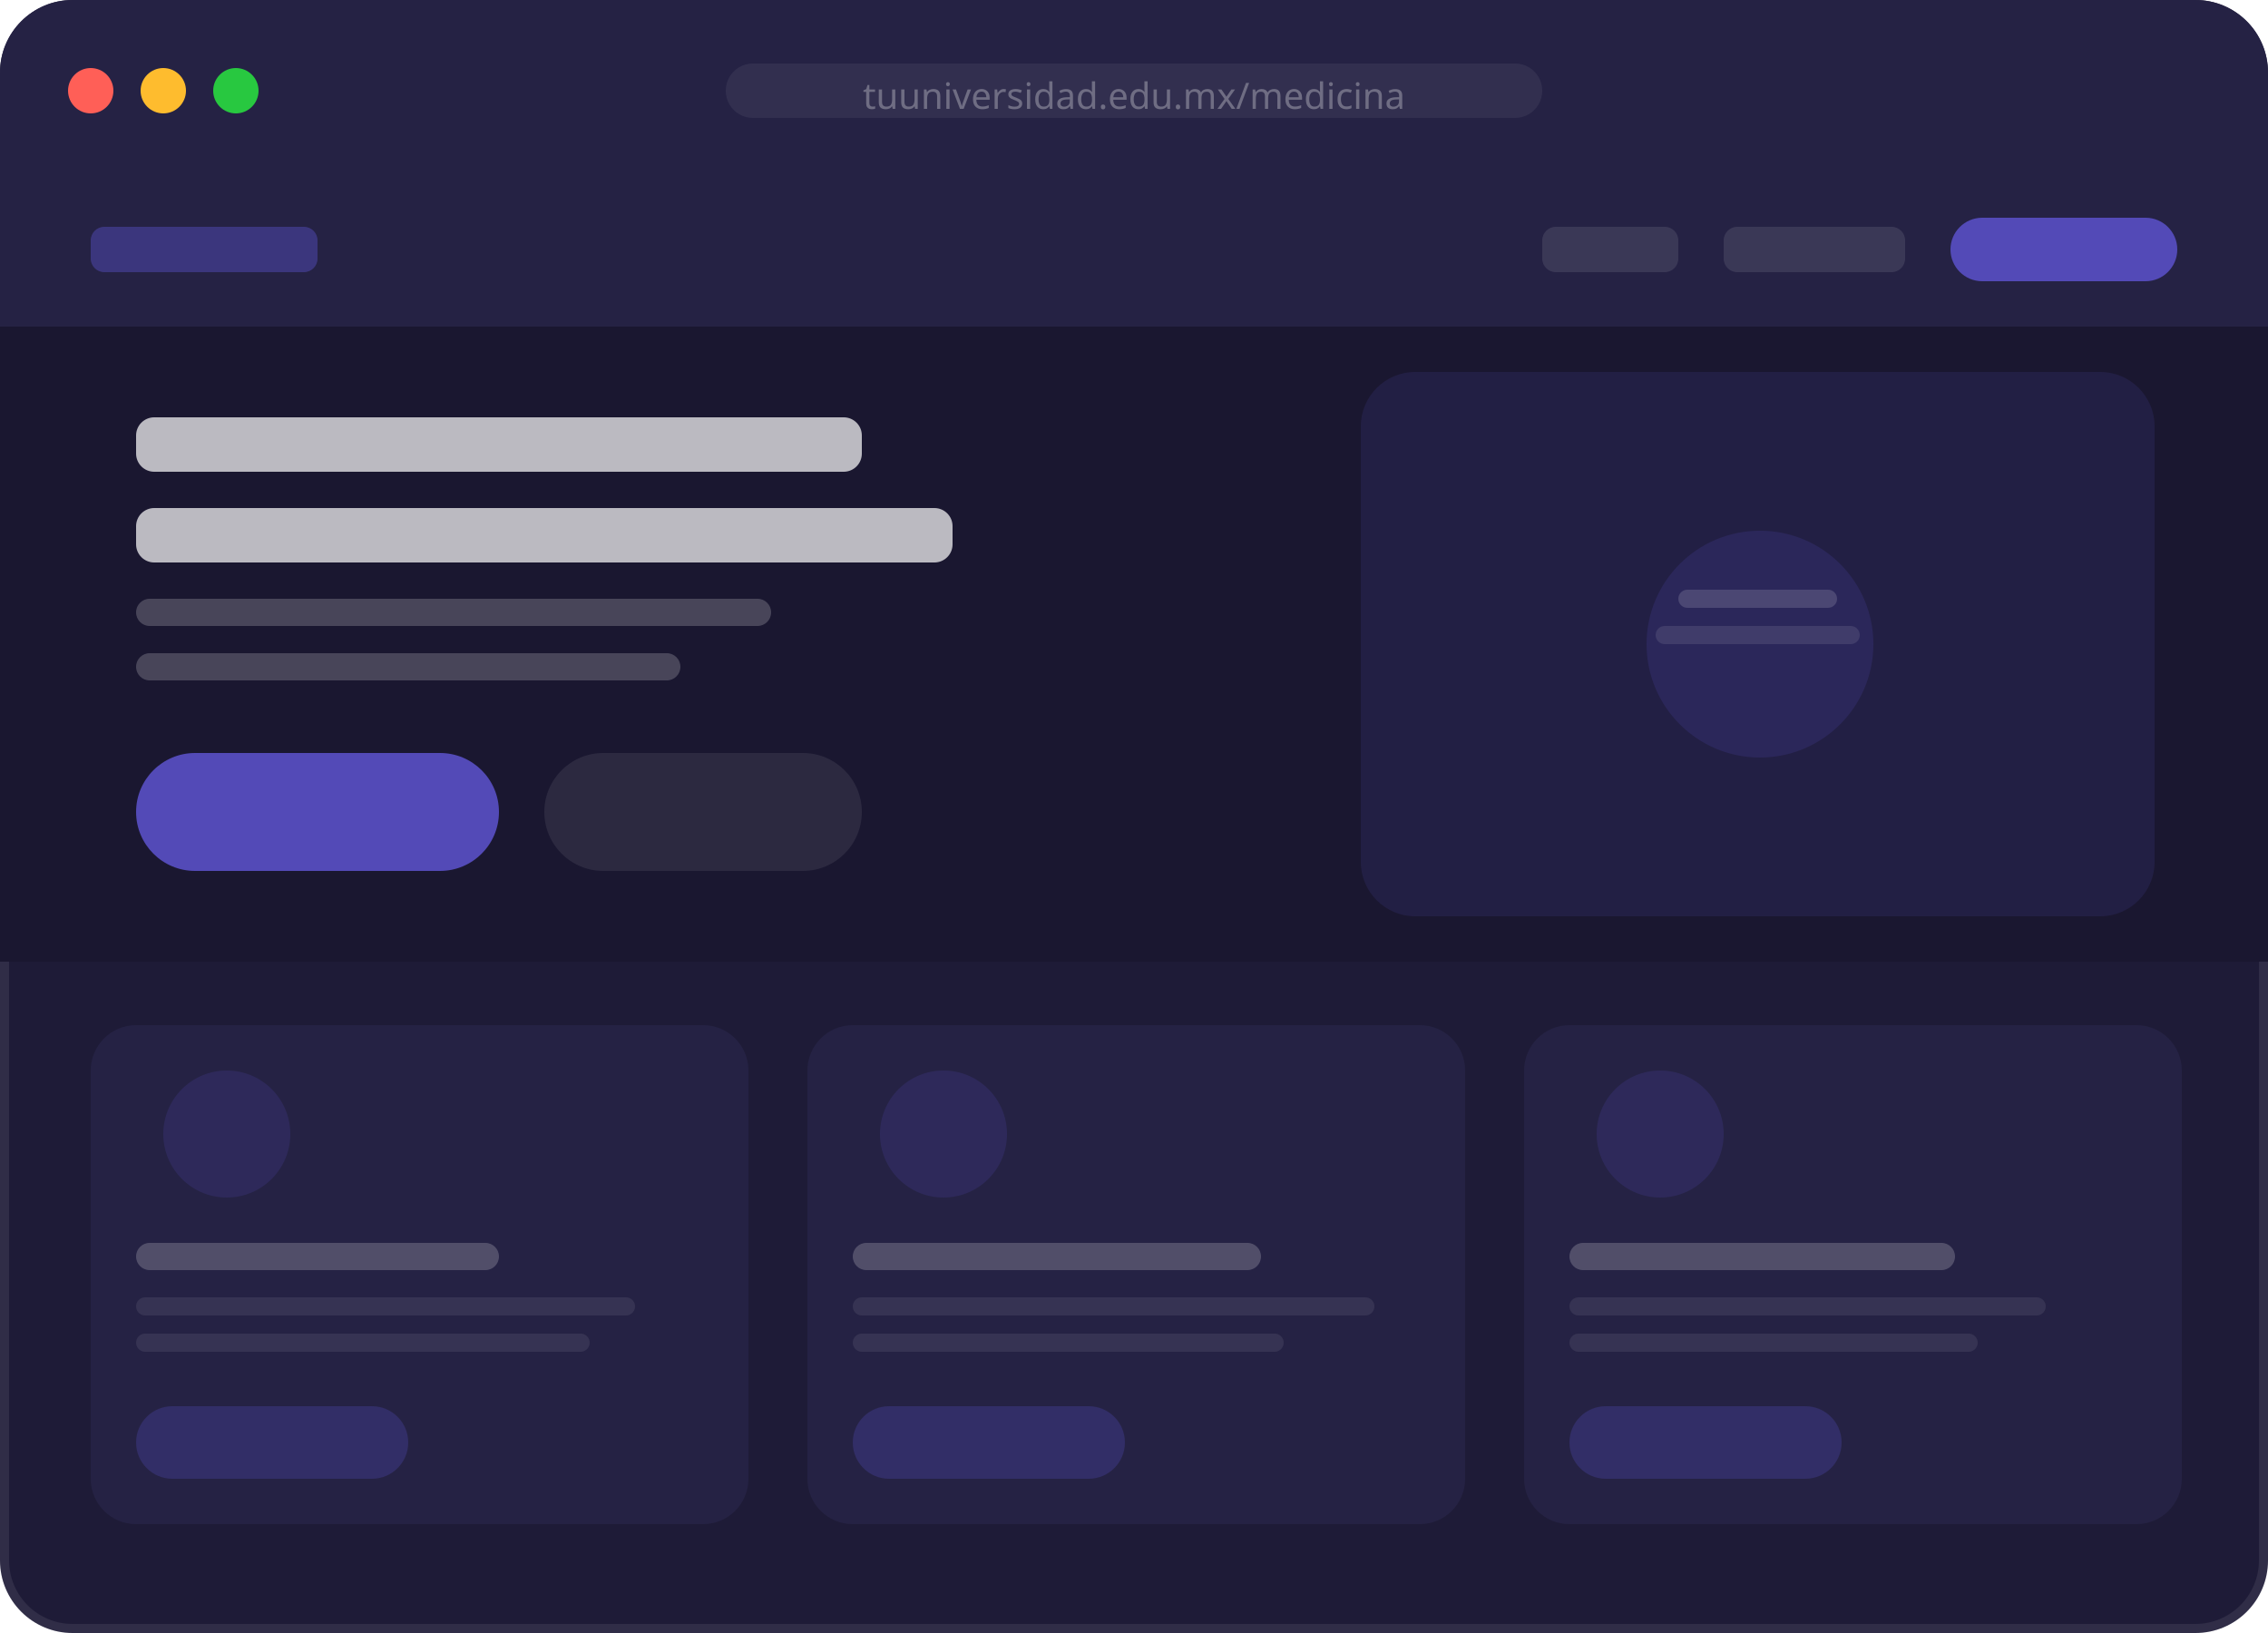
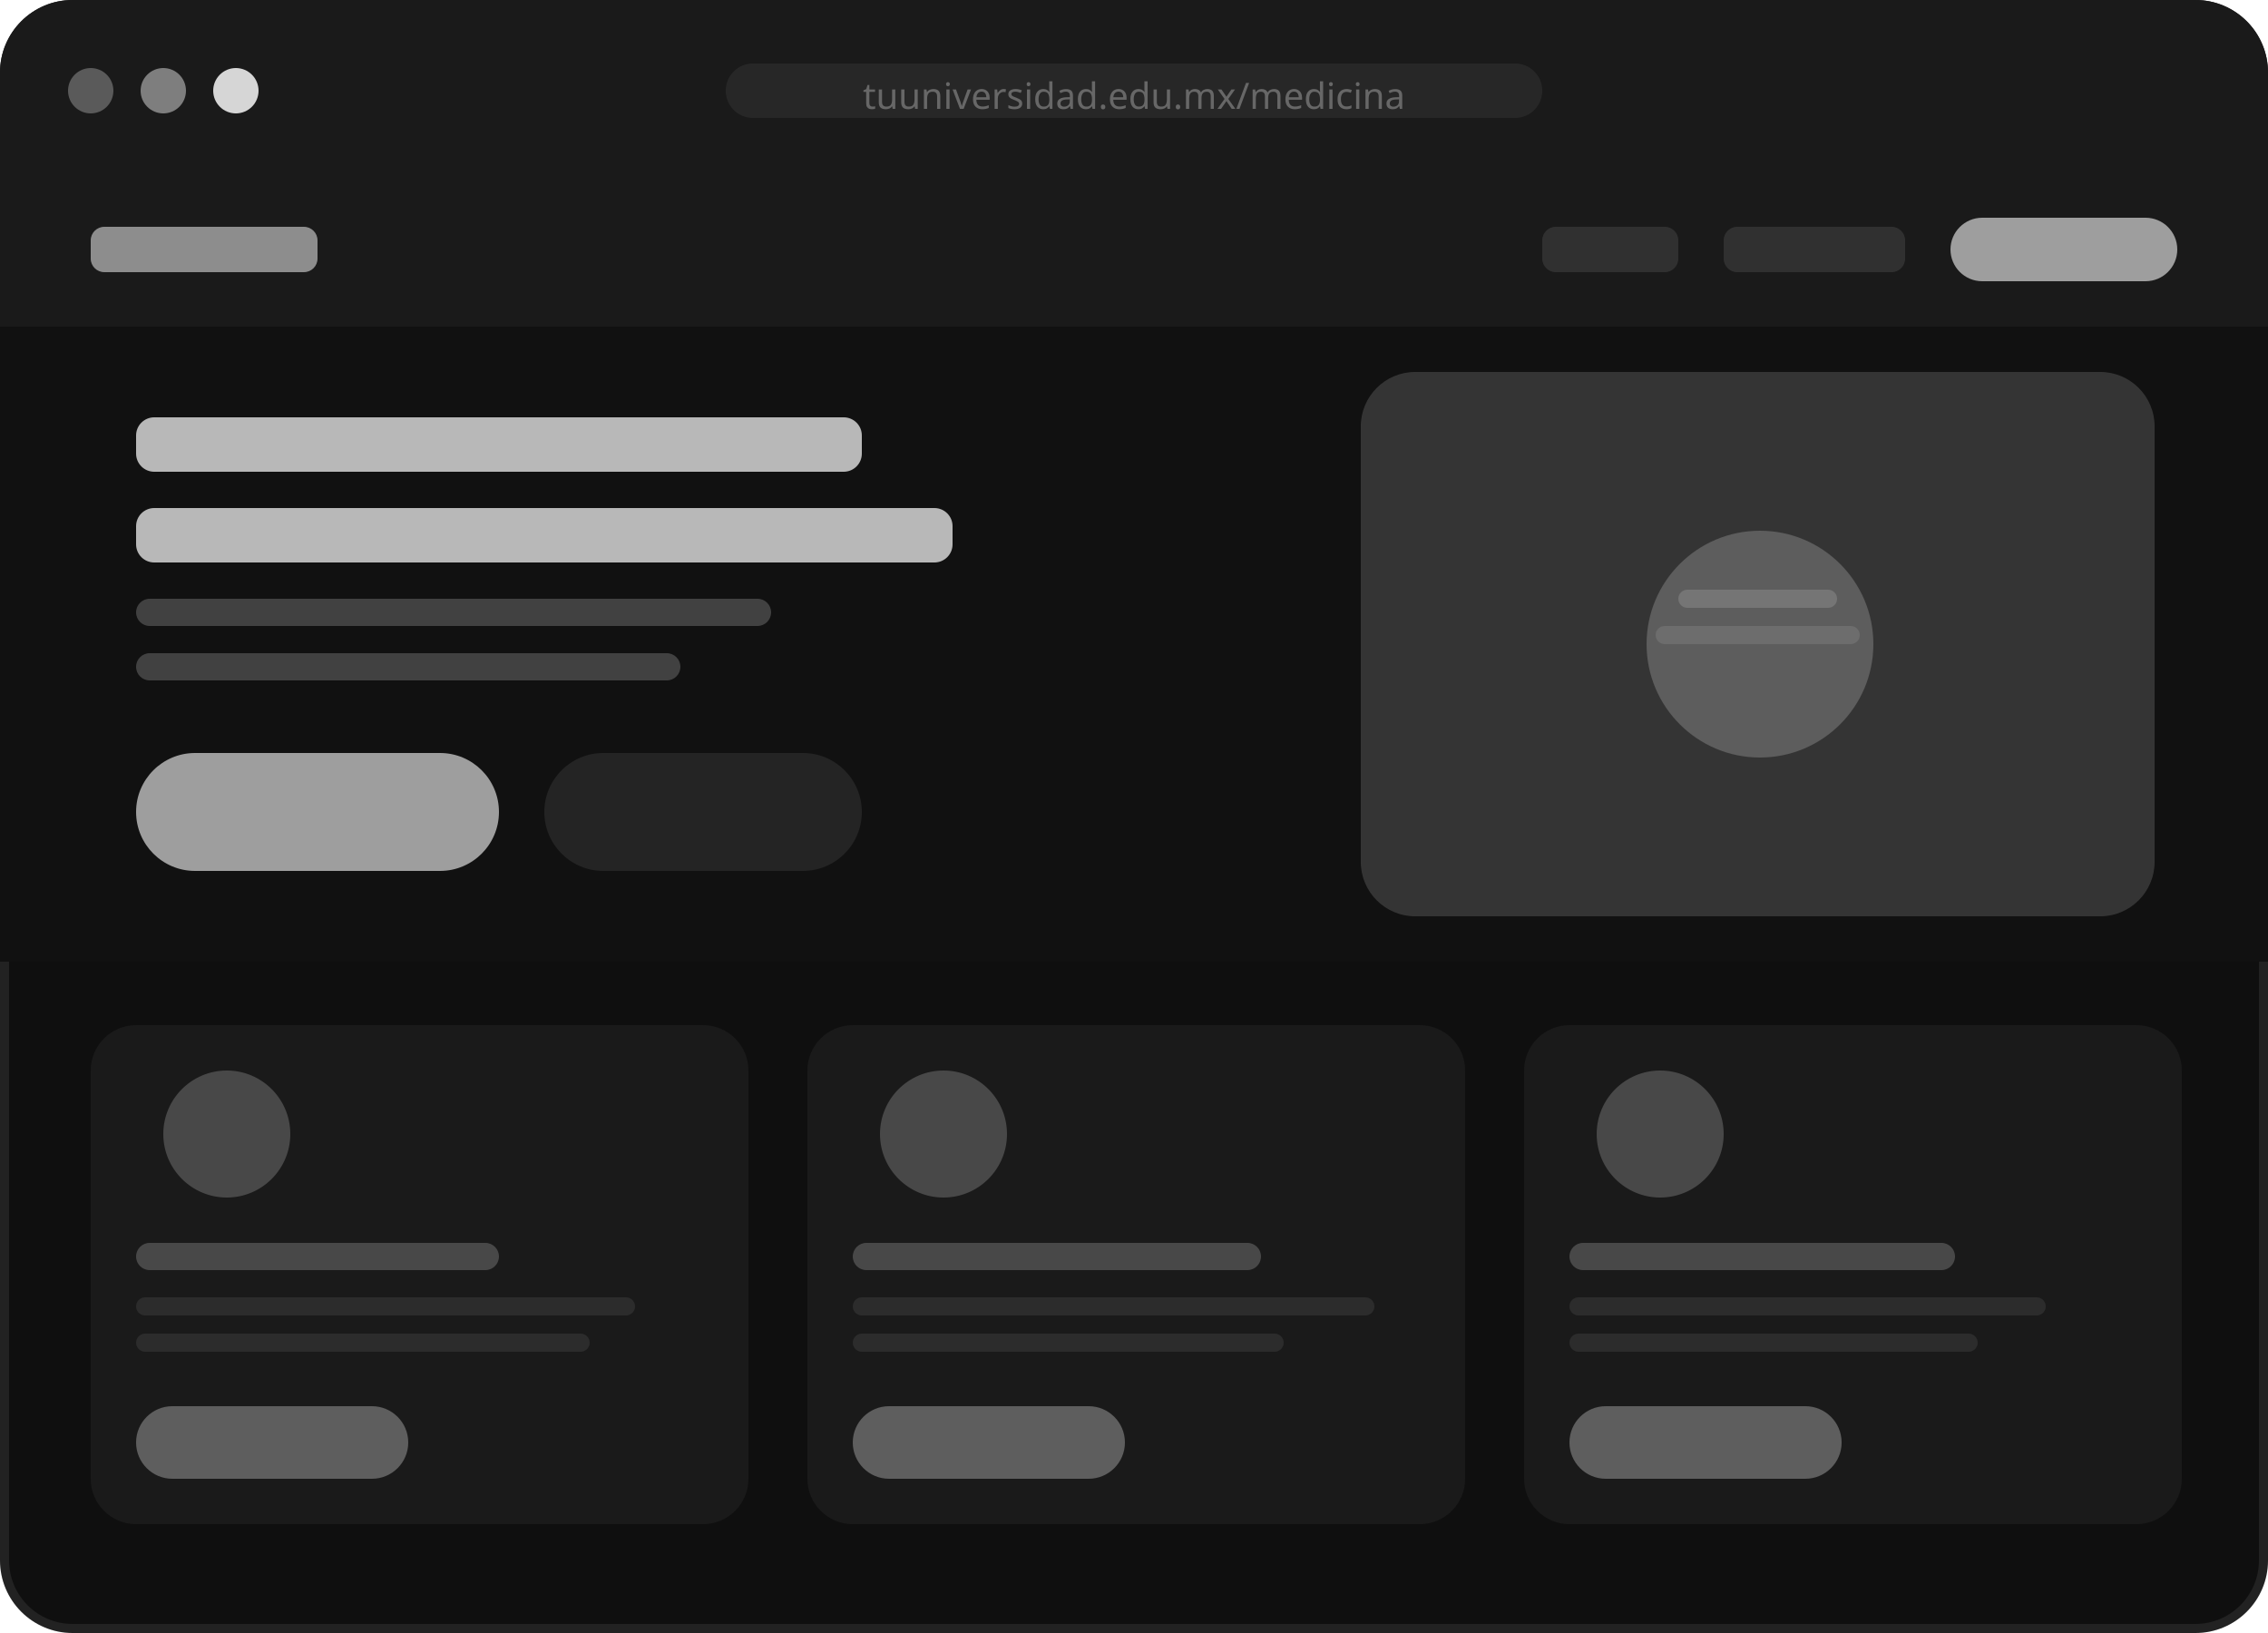
<svg xmlns="http://www.w3.org/2000/svg" width="500" height="360" viewBox="0 0 500 360" fill="none">
-   <rect width="500" height="360" rx="16" fill="#1E1B37" />
+   <rect width="500" height="360" rx="16" fill="#0F0F0F" />
  <rect x="1" y="1" width="498" height="358" rx="15" stroke="rgba(255,255,255,0.08)" stroke-width="2" />
-   <rect x="0" y="0" width="500" height="40" rx="16" fill="#252244" />
-   <rect x="0" y="20" width="500" height="20" fill="#252244" />
-   <circle cx="20" cy="20" r="5" fill="#FF5F57" />
-   <circle cx="36" cy="20" r="5" fill="#FEBC2E" />
-   <circle cx="52" cy="20" r="5" fill="#28C840" />
+   <rect x="0" y="0" width="500" height="40" rx="16" fill="#1A1A1A" />
+   <rect x="0" y="20" width="500" height="20" fill="#1A1A1A" />
+   <circle cx="20" cy="20" r="5" fill="#5A5A5A" />
+   <circle cx="36" cy="20" r="5" fill="#7E7E7E" />
+   <circle cx="52" cy="20" r="5" fill="#D6D6D6" />
  <rect x="160" y="14" width="180" height="12" rx="6" fill="rgba(255,255,255,0.06)" />
  <text x="250" y="24" text-anchor="middle" font-family="sans-serif" font-size="8" fill="rgba(255,255,255,0.3)">tuuniversidad.edu.mx/medicina</text>
-   <rect x="0" y="40" width="500" height="32" fill="#252244" />
-   <rect x="20" y="50" width="50" height="10" rx="3" fill="rgba(83,74,183,0.5)" />
+   <rect x="0" y="40" width="500" height="32" fill="#1A1A1A" />
+   <rect x="20" y="50" width="50" height="10" rx="3" fill="rgba(255,255,255,0.5)" />
  <rect x="340" y="50" width="30" height="10" rx="3" fill="rgba(255,255,255,0.1)" />
  <rect x="380" y="50" width="40" height="10" rx="3" fill="rgba(255,255,255,0.1)" />
-   <rect x="430" y="48" width="50" height="14" rx="7" fill="#534AB7" />
-   <rect x="0" y="72" width="500" height="140" fill="linear(#1A1730,#252244)" />
-   <rect x="0" y="72" width="500" height="140" fill="#1A1730" />
+   <rect x="430" y="48" width="50" height="14" rx="7" fill="#9E9E9E" />
+   <rect x="0" y="72" width="500" height="140" fill="linear(#111111,#1A1A1A)" />
+   <rect x="0" y="72" width="500" height="140" fill="#111111" />
  <rect x="30" y="92" width="160" height="12" rx="4" fill="rgba(255,255,255,0.7)" />
  <rect x="30" y="112" width="180" height="12" rx="4" fill="rgba(255,255,255,0.7)" />
  <rect x="30" y="132" width="140" height="6" rx="3" fill="rgba(255,255,255,0.2)" />
  <rect x="30" y="144" width="120" height="6" rx="3" fill="rgba(255,255,255,0.2)" />
-   <rect x="30" y="166" width="80" height="26" rx="13" fill="#534AB7" />
+   <rect x="30" y="166" width="80" height="26" rx="13" fill="#9E9E9E" />
  <rect x="120" y="166" width="70" height="26" rx="13" fill="rgba(255,255,255,0.08)" />
-   <rect x="300" y="82" width="175" height="120" rx="12" fill="rgba(83,74,183,0.15)" />
-   <circle cx="388" cy="142" r="25" fill="rgba(83,74,183,0.2)" />
+   <rect x="300" y="82" width="175" height="120" rx="12" fill="rgba(255,255,255,0.15)" />
+   <circle cx="388" cy="142" r="25" fill="rgba(255,255,255,0.2)" />
  <rect x="370" y="130" width="35" height="4" rx="2" fill="rgba(255,255,255,0.15)" />
  <rect x="365" y="138" width="45" height="4" rx="2" fill="rgba(255,255,255,0.1)" />
-   <rect x="20" y="226" width="145" height="110" rx="10" fill="#252244" />
-   <circle cx="50" cy="250" r="14" fill="rgba(83,74,183,0.2)" />
+   <rect x="20" y="226" width="145" height="110" rx="10" fill="#1A1A1A" />
+   <circle cx="50" cy="250" r="14" fill="rgba(255,255,255,0.2)" />
  <rect x="30" y="274" width="80" height="6" rx="3" fill="rgba(255,255,255,0.2)" />
  <rect x="30" y="286" width="110" height="4" rx="2" fill="rgba(255,255,255,0.08)" />
  <rect x="30" y="294" width="100" height="4" rx="2" fill="rgba(255,255,255,0.08)" />
-   <rect x="30" y="310" width="60" height="16" rx="8" fill="rgba(83,74,183,0.3)" />
-   <rect x="178" y="226" width="145" height="110" rx="10" fill="#252244" />
-   <circle cx="208" cy="250" r="14" fill="rgba(83,74,183,0.2)" />
+   <rect x="30" y="310" width="60" height="16" rx="8" fill="rgba(255,255,255,0.3)" />
+   <rect x="178" y="226" width="145" height="110" rx="10" fill="#1A1A1A" />
+   <circle cx="208" cy="250" r="14" fill="rgba(255,255,255,0.2)" />
  <rect x="188" y="274" width="90" height="6" rx="3" fill="rgba(255,255,255,0.2)" />
  <rect x="188" y="286" width="115" height="4" rx="2" fill="rgba(255,255,255,0.08)" />
  <rect x="188" y="294" width="95" height="4" rx="2" fill="rgba(255,255,255,0.08)" />
-   <rect x="188" y="310" width="60" height="16" rx="8" fill="rgba(83,74,183,0.3)" />
-   <rect x="336" y="226" width="145" height="110" rx="10" fill="#252244" />
-   <circle cx="366" cy="250" r="14" fill="rgba(83,74,183,0.2)" />
+   <rect x="188" y="310" width="60" height="16" rx="8" fill="rgba(255,255,255,0.3)" />
+   <rect x="336" y="226" width="145" height="110" rx="10" fill="#1A1A1A" />
+   <circle cx="366" cy="250" r="14" fill="rgba(255,255,255,0.2)" />
  <rect x="346" y="274" width="85" height="6" rx="3" fill="rgba(255,255,255,0.2)" />
  <rect x="346" y="286" width="105" height="4" rx="2" fill="rgba(255,255,255,0.08)" />
  <rect x="346" y="294" width="90" height="4" rx="2" fill="rgba(255,255,255,0.08)" />
-   <rect x="346" y="310" width="60" height="16" rx="8" fill="rgba(83,74,183,0.3)" />
+   <rect x="346" y="310" width="60" height="16" rx="8" fill="rgba(255,255,255,0.3)" />
</svg>
